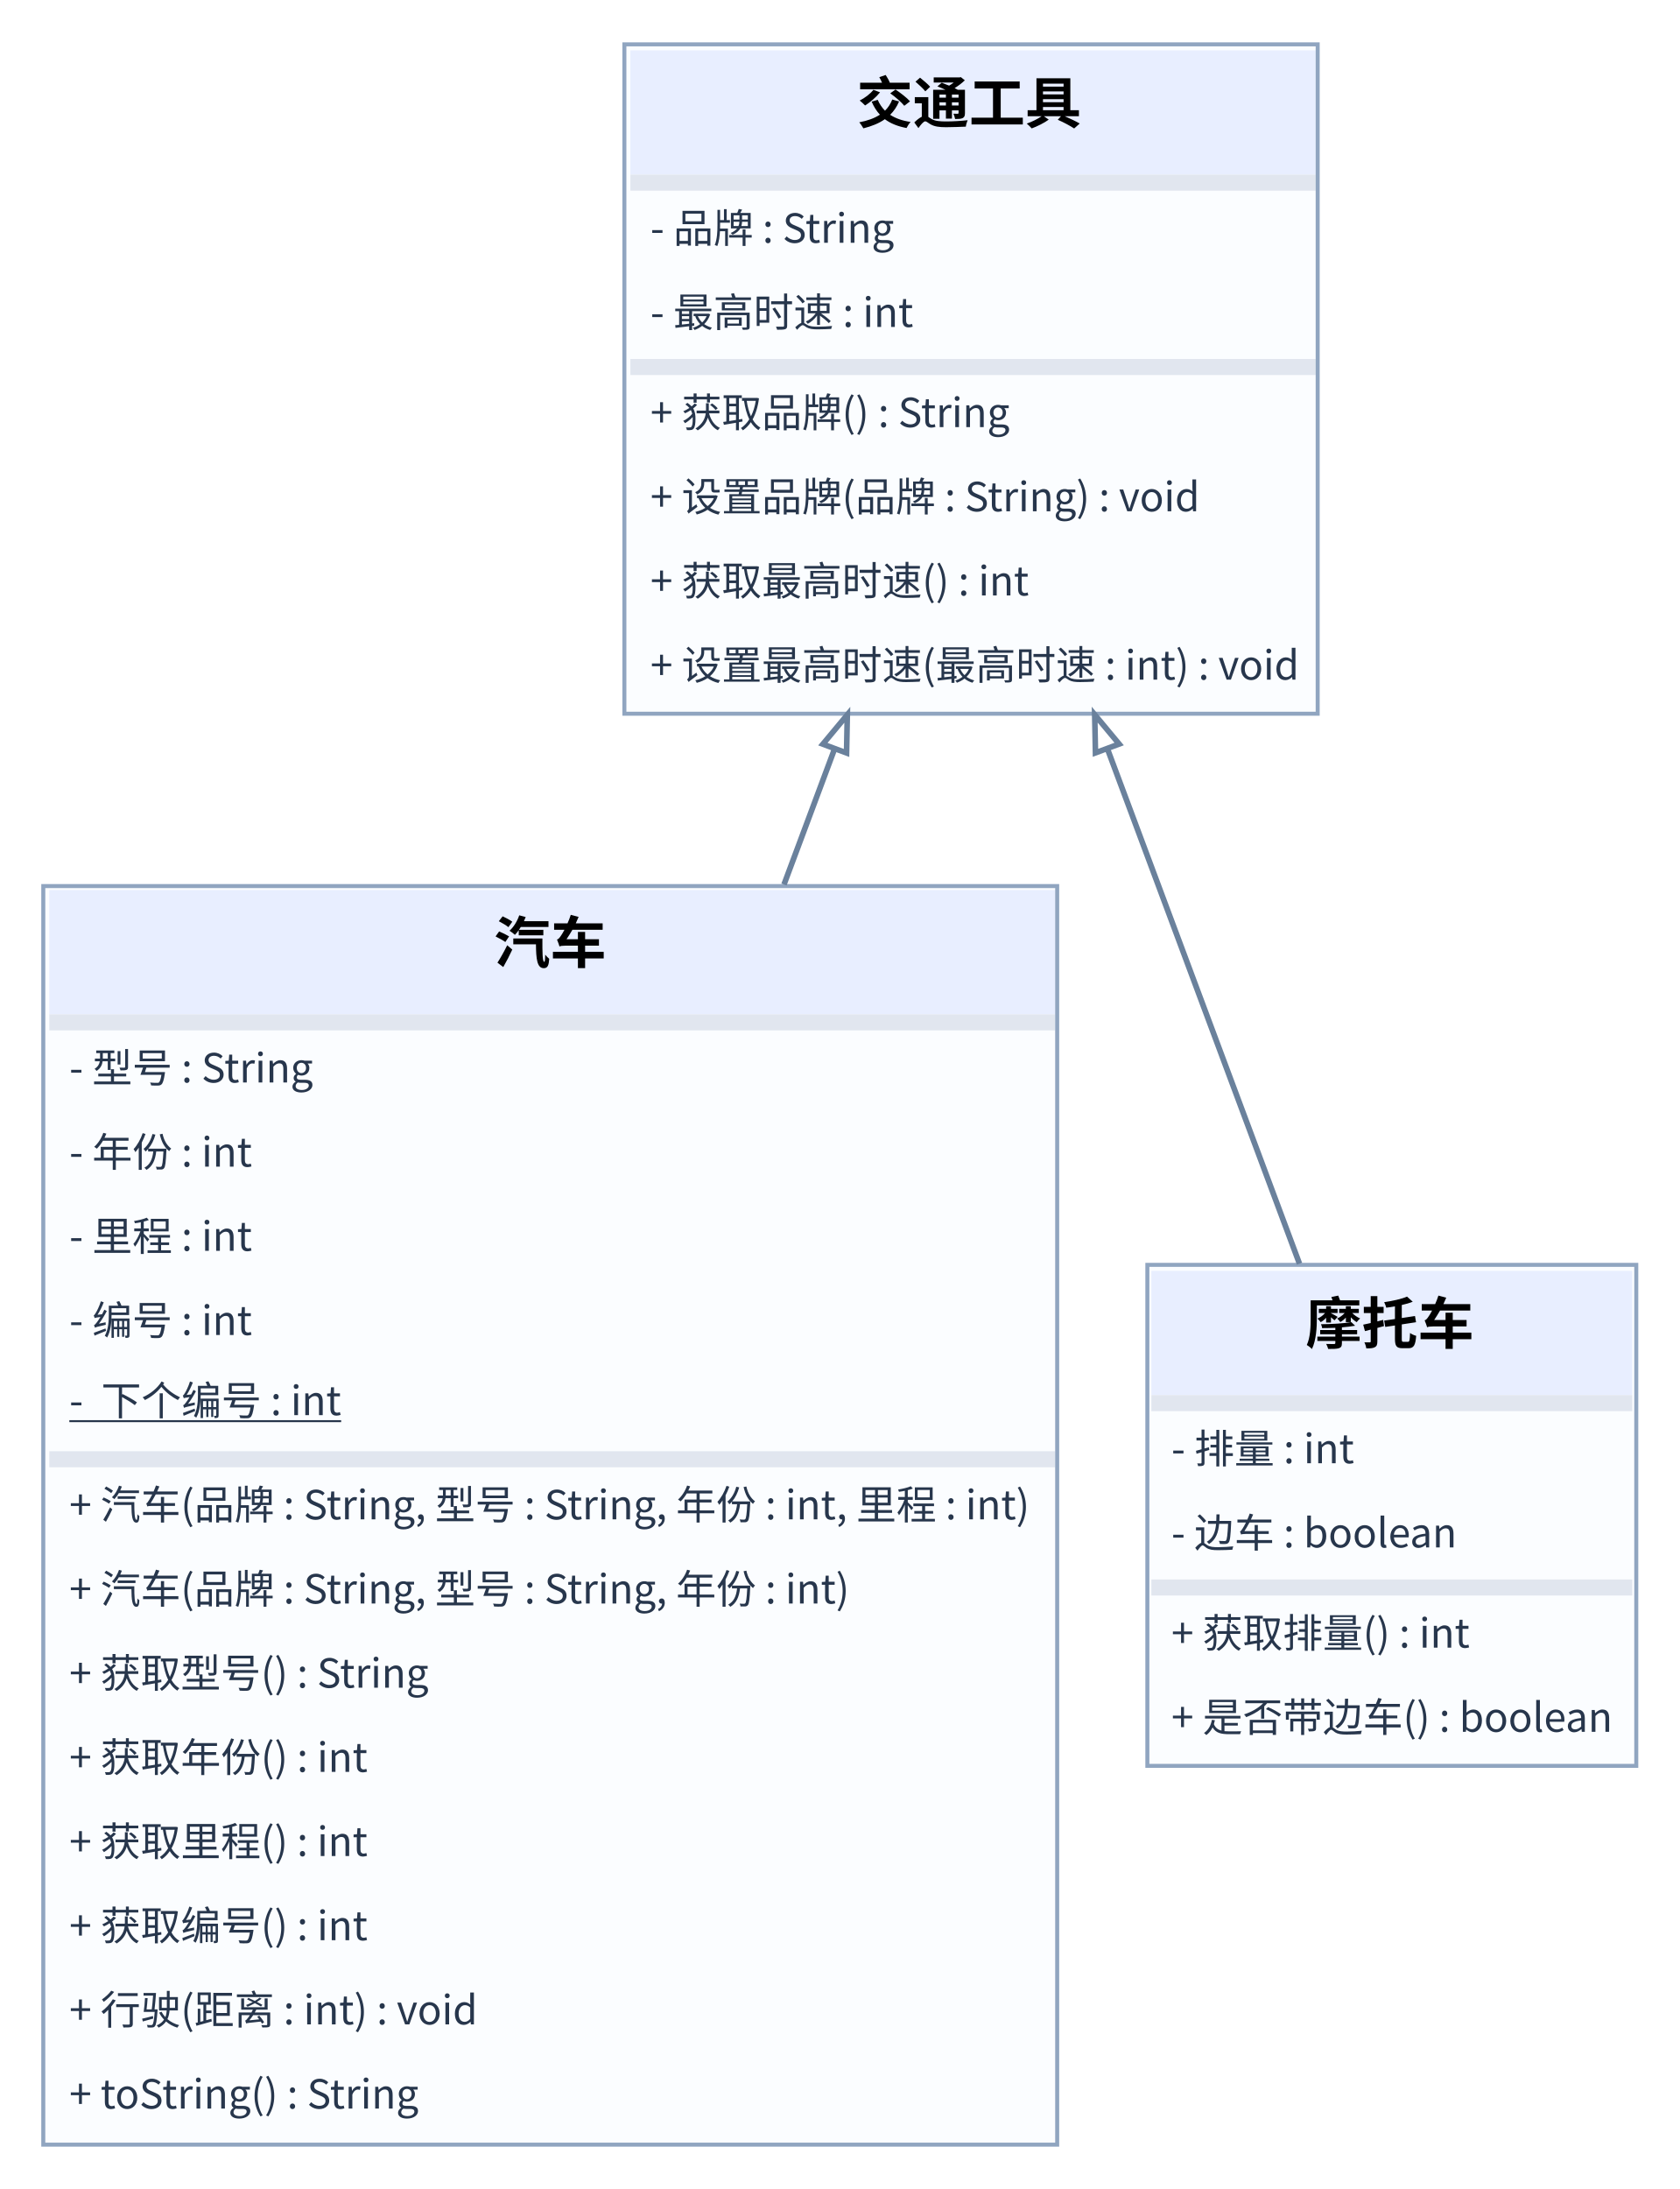
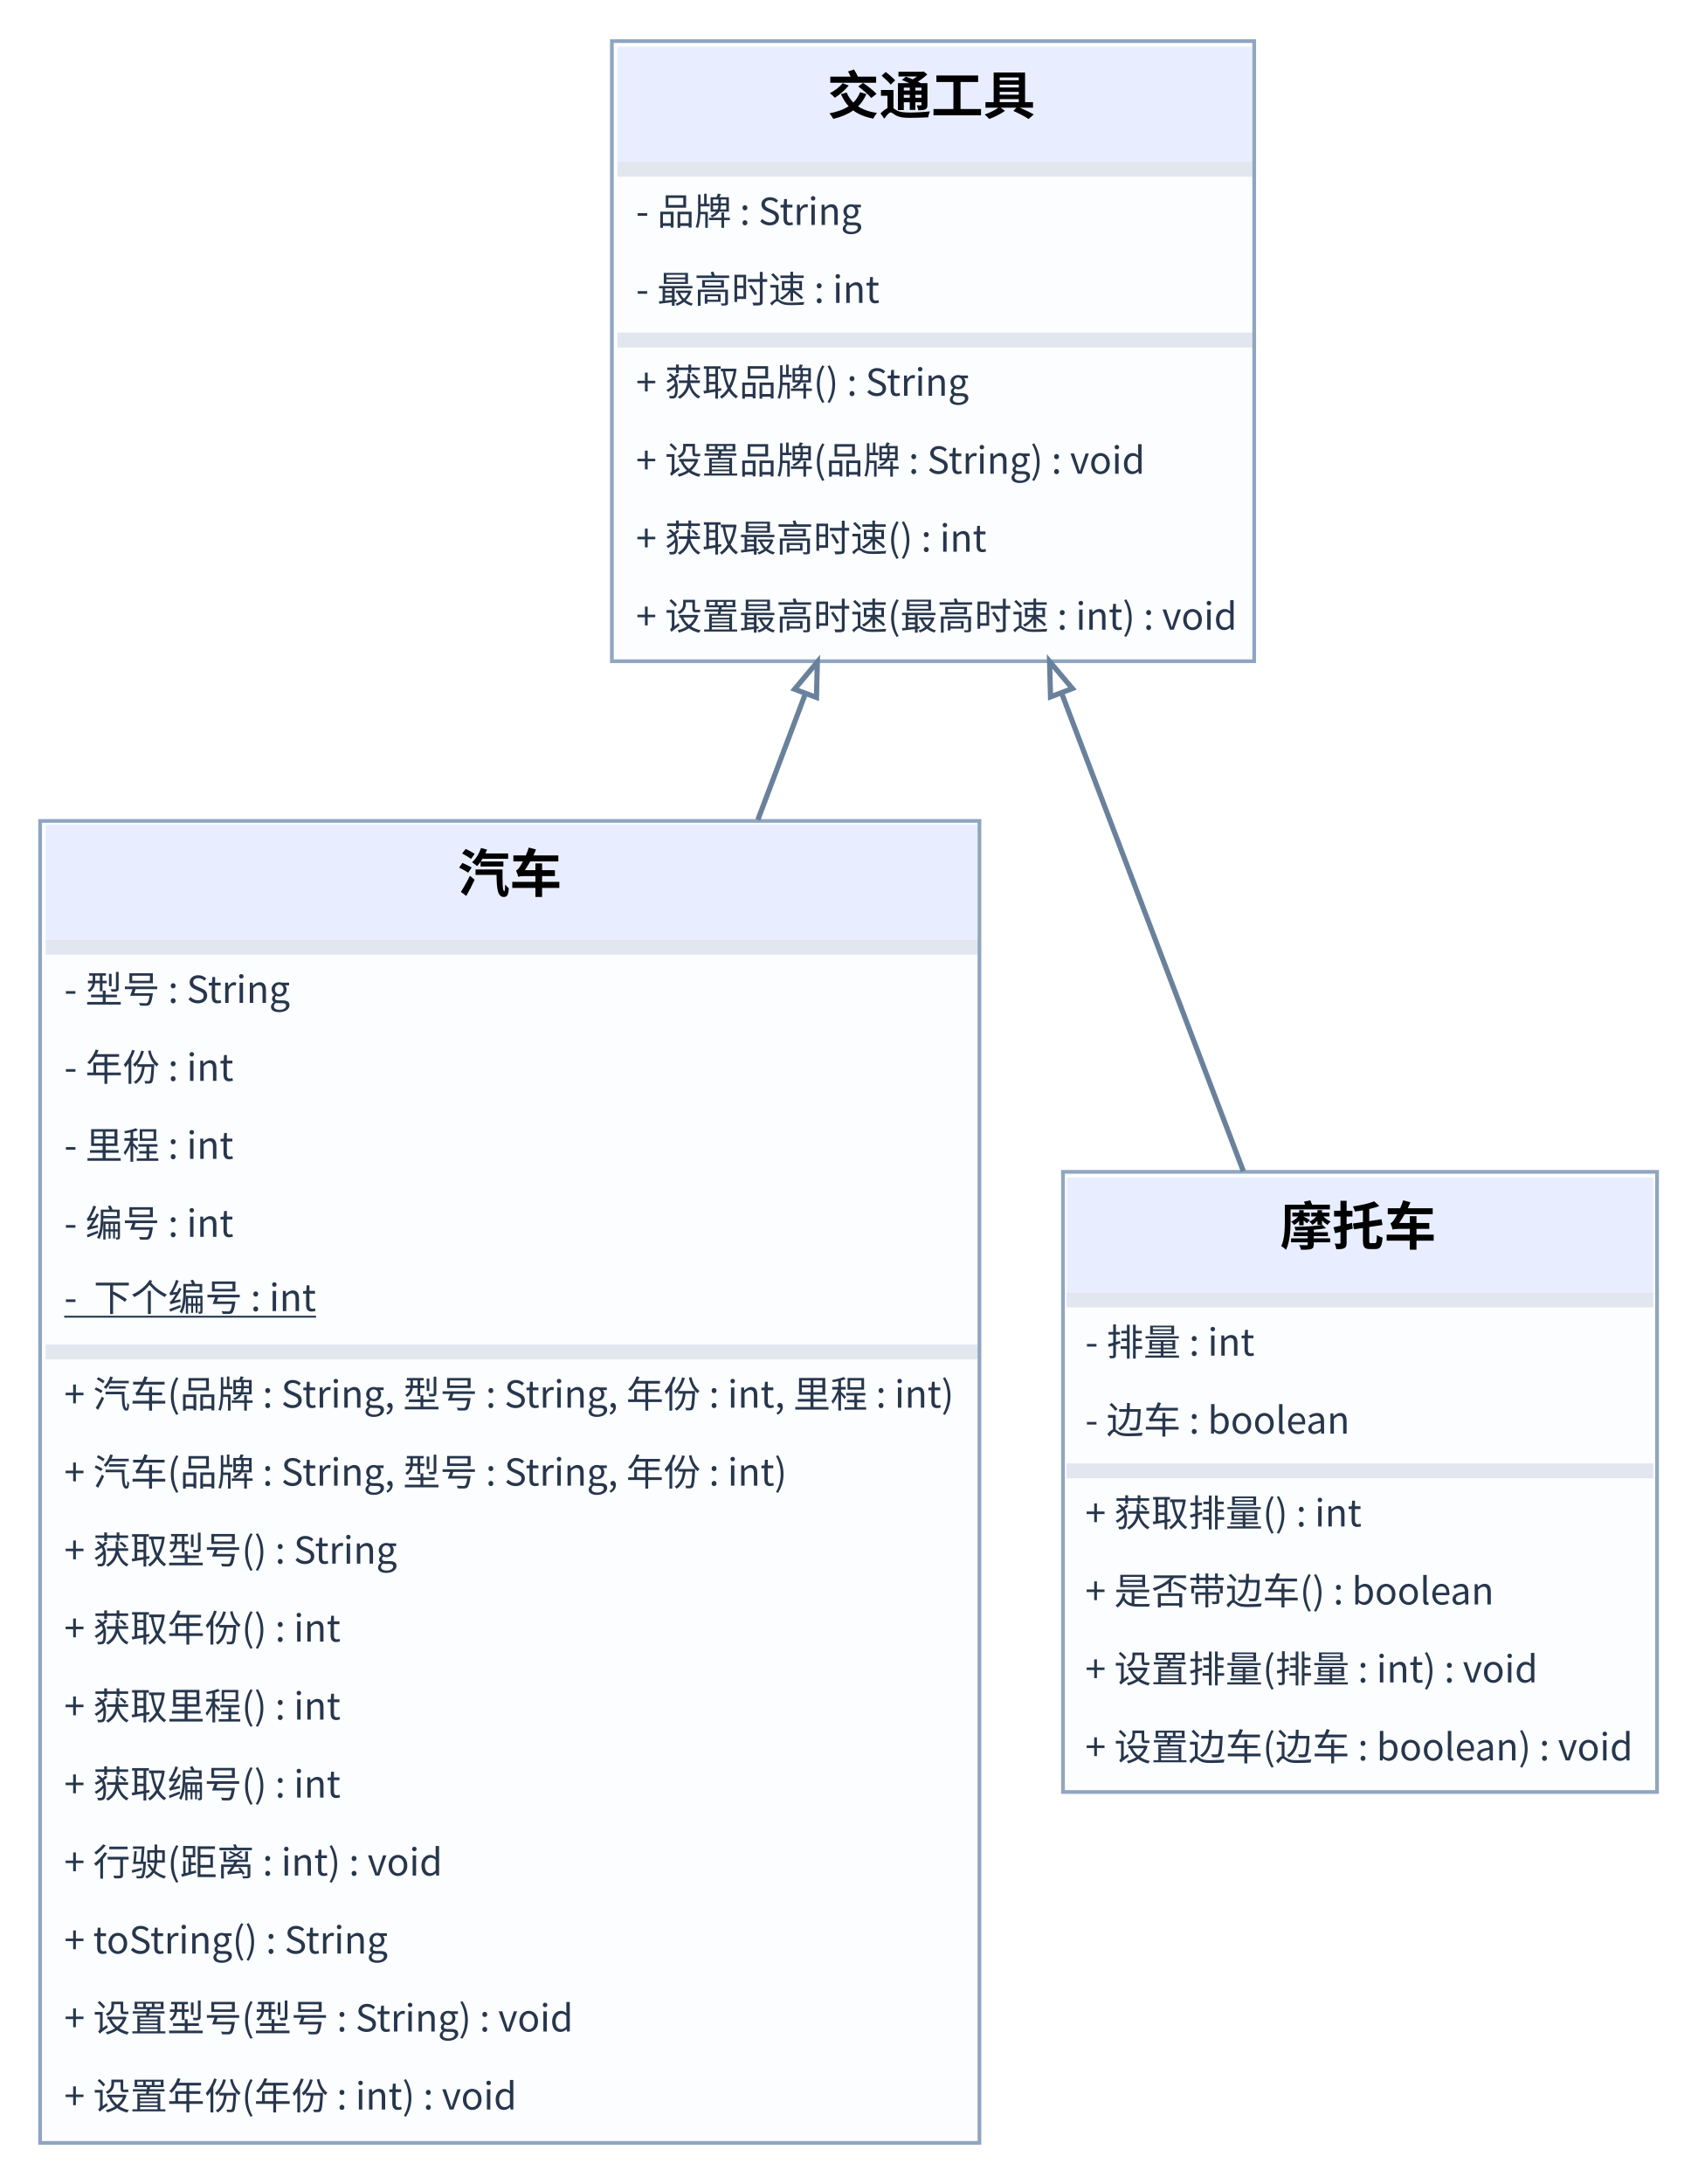
- <svg xmlns="http://www.w3.org/2000/svg" width="419pt" height="546pt" viewBox="0.00 0.00 419.10 545.60">
-   <g id="graph0" class="graph" transform="scale(1 1) rotate(0) translate(10.8 534.8)">
+ <svg xmlns="http://www.w3.org/2000/svg" width="457pt" height="588pt" viewBox="0.00 0.00 457.10 587.60">
+   <g id="graph0" class="graph" transform="scale(1 1) rotate(0) translate(10.8 576.8)">
    <g id="node1" class="node">
-       <polygon fill="#fbfdff" stroke="transparent" points="145,-357 145,-524 318,-524 318,-357 145,-357" />
-       <polygon fill="#e8eeff" stroke="transparent" points="146.5,-491.5 146.5,-522.5 317.5,-522.5 317.5,-491.5 146.5,-491.5" />
-       <text text-anchor="start" x="203" y="-504.3" font-family="Noto Sans CJK SC" font-weight="bold" font-size="14.00">交通工具</text>
-       <polygon fill="#e1e6ef" stroke="transparent" points="146.5,-487.5 146.5,-491.5 317.5,-491.5 317.5,-487.5 146.5,-487.5" />
-       <text text-anchor="start" x="151.5" y="-474.5" font-family="Noto Sans CJK SC" font-size="10.00" fill="#27364c">- 品牌 : String</text>
-       <text text-anchor="start" x="151.5" y="-453.5" font-family="Noto Sans CJK SC" font-size="10.00" fill="#27364c">- 最高时速 : int</text>
-       <polygon fill="#e1e6ef" stroke="transparent" points="146.5,-441.5 146.5,-445.5 317.5,-445.5 317.5,-441.5 146.5,-441.5" />
-       <text text-anchor="start" x="151.5" y="-428.5" font-family="Noto Sans CJK SC" font-size="10.00" fill="#27364c">+ 获取品牌() : String</text>
-       <text text-anchor="start" x="151.5" y="-407.5" font-family="Noto Sans CJK SC" font-size="10.00" fill="#27364c">+ 设置品牌(品牌 : String) : void</text>
-       <text text-anchor="start" x="151.5" y="-386.5" font-family="Noto Sans CJK SC" font-size="10.00" fill="#27364c">+ 获取最高时速() : int</text>
-       <text text-anchor="start" x="151.5" y="-365.5" font-family="Noto Sans CJK SC" font-size="10.00" fill="#27364c">+ 设置最高时速(最高时速 : int) : void</text>
-       <polygon fill="none" stroke="#90a5c0" points="145,-357 145,-524 318,-524 318,-357 145,-357" />
+       <polygon fill="#fbfdff" stroke="transparent" points="154,-399 154,-566 327,-566 327,-399 154,-399" />
+       <polygon fill="#e8eeff" stroke="transparent" points="155.5,-533.5 155.5,-564.5 326.5,-564.5 326.5,-533.5 155.5,-533.5" />
+       <text text-anchor="start" x="212" y="-546.3" font-family="Noto Sans CJK SC" font-weight="bold" font-size="14.00">交通工具</text>
+       <polygon fill="#e1e6ef" stroke="transparent" points="155.5,-529.5 155.5,-533.5 326.5,-533.5 326.5,-529.5 155.5,-529.5" />
+       <text text-anchor="start" x="160.5" y="-516.5" font-family="Noto Sans CJK SC" font-size="10.00" fill="#27364c">- 品牌 : String</text>
+       <text text-anchor="start" x="160.5" y="-495.5" font-family="Noto Sans CJK SC" font-size="10.00" fill="#27364c">- 最高时速 : int</text>
+       <polygon fill="#e1e6ef" stroke="transparent" points="155.5,-483.5 155.5,-487.5 326.5,-487.5 326.5,-483.5 155.5,-483.5" />
+       <text text-anchor="start" x="160.5" y="-470.5" font-family="Noto Sans CJK SC" font-size="10.00" fill="#27364c">+ 获取品牌() : String</text>
+       <text text-anchor="start" x="160.5" y="-449.5" font-family="Noto Sans CJK SC" font-size="10.00" fill="#27364c">+ 设置品牌(品牌 : String) : void</text>
+       <text text-anchor="start" x="160.5" y="-428.5" font-family="Noto Sans CJK SC" font-size="10.00" fill="#27364c">+ 获取最高时速() : int</text>
+       <text text-anchor="start" x="160.5" y="-407.5" font-family="Noto Sans CJK SC" font-size="10.00" fill="#27364c">+ 设置最高时速(最高时速 : int) : void</text>
+       <polygon fill="none" stroke="#90a5c0" points="154,-399 154,-566 327,-566 327,-399 154,-399" />
    </g>
    <g id="node2" class="node">
-       <polygon fill="#fbfdff" stroke="transparent" points="0,0 0,-314 253,-314 253,0 0,0" />
-       <polygon fill="#e8eeff" stroke="transparent" points="1.5,-282 1.5,-313 252.5,-313 252.5,-282 1.5,-282" />
-       <text text-anchor="start" x="112.5" y="-294.8" font-family="Noto Sans CJK SC" font-weight="bold" font-size="14.00">汽车</text>
-       <polygon fill="#e1e6ef" stroke="transparent" points="1.5,-278 1.5,-282 252.5,-282 252.5,-278 1.5,-278" />
-       <text text-anchor="start" x="6.5" y="-265" font-family="Noto Sans CJK SC" font-size="10.00" fill="#27364c">- 型号 : String</text>
-       <text text-anchor="start" x="6.5" y="-244" font-family="Noto Sans CJK SC" font-size="10.00" fill="#27364c">- 年份 : int</text>
-       <text text-anchor="start" x="6.5" y="-223" font-family="Noto Sans CJK SC" font-size="10.00" fill="#27364c">- 里程 : int</text>
-       <text text-anchor="start" x="6.5" y="-202" font-family="Noto Sans CJK SC" font-size="10.00" fill="#27364c">- 编号 : int</text>
-       <text text-anchor="start" x="6.5" y="-182" font-family="Noto Sans CJK SC" text-decoration="underline" font-size="10.00" fill="#27364c">-  下个编号 : int</text>
-       <polygon fill="#e1e6ef" stroke="transparent" points="1.5,-169 1.5,-173 252.5,-173 252.5,-169 1.5,-169" />
-       <text text-anchor="start" x="6.5" y="-156" font-family="Noto Sans CJK SC" font-size="10.00" fill="#27364c">+ 汽车(品牌 : String, 型号 : String, 年份 : int, 里程 : int)</text>
-       <text text-anchor="start" x="6.5" y="-135" font-family="Noto Sans CJK SC" font-size="10.00" fill="#27364c">+ 汽车(品牌 : String, 型号 : String, 年份 : int)</text>
-       <text text-anchor="start" x="6.5" y="-114" font-family="Noto Sans CJK SC" font-size="10.00" fill="#27364c">+ 获取型号() : String</text>
-       <text text-anchor="start" x="6.5" y="-93" font-family="Noto Sans CJK SC" font-size="10.00" fill="#27364c">+ 获取年份() : int</text>
-       <text text-anchor="start" x="6.5" y="-72" font-family="Noto Sans CJK SC" font-size="10.00" fill="#27364c">+ 获取里程() : int</text>
-       <text text-anchor="start" x="6.5" y="-51" font-family="Noto Sans CJK SC" font-size="10.00" fill="#27364c">+ 获取编号() : int</text>
-       <text text-anchor="start" x="6.5" y="-30" font-family="Noto Sans CJK SC" font-size="10.00" fill="#27364c">+ 行驶(距离 : int) : void</text>
-       <text text-anchor="start" x="6.5" y="-9" font-family="Noto Sans CJK SC" font-size="10.00" fill="#27364c">+ toString() : String</text>
-       <polygon fill="none" stroke="#90a5c0" points="0,0 0,-314 253,-314 253,0 0,0" />
+       <polygon fill="#fbfdff" stroke="transparent" points="0,0 0,-356 253,-356 253,0 0,0" />
+       <polygon fill="#e8eeff" stroke="transparent" points="1.5,-324 1.5,-355 252.5,-355 252.5,-324 1.5,-324" />
+       <text text-anchor="start" x="112.5" y="-336.8" font-family="Noto Sans CJK SC" font-weight="bold" font-size="14.00">汽车</text>
+       <polygon fill="#e1e6ef" stroke="transparent" points="1.5,-320 1.5,-324 252.5,-324 252.5,-320 1.5,-320" />
+       <text text-anchor="start" x="6.5" y="-307" font-family="Noto Sans CJK SC" font-size="10.00" fill="#27364c">- 型号 : String</text>
+       <text text-anchor="start" x="6.5" y="-286" font-family="Noto Sans CJK SC" font-size="10.00" fill="#27364c">- 年份 : int</text>
+       <text text-anchor="start" x="6.5" y="-265" font-family="Noto Sans CJK SC" font-size="10.00" fill="#27364c">- 里程 : int</text>
+       <text text-anchor="start" x="6.5" y="-244" font-family="Noto Sans CJK SC" font-size="10.00" fill="#27364c">- 编号 : int</text>
+       <text text-anchor="start" x="6.5" y="-224" font-family="Noto Sans CJK SC" text-decoration="underline" font-size="10.00" fill="#27364c">-  下个编号 : int</text>
+       <polygon fill="#e1e6ef" stroke="transparent" points="1.5,-211 1.5,-215 252.5,-215 252.5,-211 1.5,-211" />
+       <text text-anchor="start" x="6.5" y="-198" font-family="Noto Sans CJK SC" font-size="10.00" fill="#27364c">+ 汽车(品牌 : String, 型号 : String, 年份 : int, 里程 : int)</text>
+       <text text-anchor="start" x="6.5" y="-177" font-family="Noto Sans CJK SC" font-size="10.00" fill="#27364c">+ 汽车(品牌 : String, 型号 : String, 年份 : int)</text>
+       <text text-anchor="start" x="6.5" y="-156" font-family="Noto Sans CJK SC" font-size="10.00" fill="#27364c">+ 获取型号() : String</text>
+       <text text-anchor="start" x="6.5" y="-135" font-family="Noto Sans CJK SC" font-size="10.00" fill="#27364c">+ 获取年份() : int</text>
+       <text text-anchor="start" x="6.5" y="-114" font-family="Noto Sans CJK SC" font-size="10.00" fill="#27364c">+ 获取里程() : int</text>
+       <text text-anchor="start" x="6.5" y="-93" font-family="Noto Sans CJK SC" font-size="10.00" fill="#27364c">+ 获取编号() : int</text>
+       <text text-anchor="start" x="6.5" y="-72" font-family="Noto Sans CJK SC" font-size="10.00" fill="#27364c">+ 行驶(距离 : int) : void</text>
+       <text text-anchor="start" x="6.5" y="-51" font-family="Noto Sans CJK SC" font-size="10.00" fill="#27364c">+ toString() : String</text>
+       <text text-anchor="start" x="6.5" y="-30" font-family="Noto Sans CJK SC" font-size="10.00" fill="#27364c">+ 设置型号(型号 : String) : void</text>
+       <text text-anchor="start" x="6.5" y="-9" font-family="Noto Sans CJK SC" font-size="10.00" fill="#27364c">+ 设置年份(年份 : int) : void</text>
+       <polygon fill="none" stroke="#90a5c0" points="0,0 0,-356 253,-356 253,0 0,0" />
    </g>
    <g id="edge1" class="edge">
-       <path fill="none" stroke="#6a819c" stroke-width="1.4" d="M184.83,-314.39C189.12,-325.87 193.35,-337.22 197.41,-348.11" />
-       <polygon fill="none" stroke="#6a819c" stroke-width="1.4" points="194.53,-349.41 200.63,-356.74 200.44,-347.21 194.53,-349.41" />
+       <path fill="none" stroke="#6a819c" stroke-width="1.4" d="M193.31,-356.28C197.68,-367.88 201.97,-379.27 206.08,-390.16" />
+       <polygon fill="none" stroke="#6a819c" stroke-width="1.4" points="203.21,-391.47 209.33,-398.79 209.1,-389.25 203.21,-391.47" />
    </g>
    <g id="node3" class="node">
-       <polygon fill="#fbfdff" stroke="transparent" points="275.5,-94.5 275.5,-219.5 397.5,-219.5 397.5,-94.5 275.5,-94.5" />
-       <polygon fill="#e8eeff" stroke="transparent" points="276.5,-187 276.5,-218 396.5,-218 396.5,-187 276.5,-187" />
-       <text text-anchor="start" x="315" y="-199.8" font-family="Noto Sans CJK SC" font-weight="bold" font-size="14.00">摩托车</text>
-       <polygon fill="#e1e6ef" stroke="transparent" points="276.5,-183 276.5,-187 396.5,-187 396.5,-183 276.5,-183" />
-       <text text-anchor="start" x="281.5" y="-170" font-family="Noto Sans CJK SC" font-size="10.00" fill="#27364c">- 排量 : int</text>
-       <text text-anchor="start" x="281.5" y="-149" font-family="Noto Sans CJK SC" font-size="10.00" fill="#27364c">- 边车 : boolean</text>
-       <polygon fill="#e1e6ef" stroke="transparent" points="276.5,-137 276.5,-141 396.5,-141 396.5,-137 276.5,-137" />
-       <text text-anchor="start" x="281.5" y="-124" font-family="Noto Sans CJK SC" font-size="10.00" fill="#27364c">+ 获取排量() : int</text>
-       <text text-anchor="start" x="281.5" y="-103" font-family="Noto Sans CJK SC" font-size="10.00" fill="#27364c">+ 是否带边车() : boolean</text>
-       <polygon fill="none" stroke="#90a5c0" points="275.5,-94.5 275.5,-219.5 397.5,-219.5 397.5,-94.5 275.5,-94.5" />
+       <polygon fill="#fbfdff" stroke="transparent" points="275.5,-94.5 275.5,-261.5 435.5,-261.5 435.5,-94.5 275.5,-94.5" />
+       <polygon fill="#e8eeff" stroke="transparent" points="276.5,-229 276.5,-260 434.5,-260 434.5,-229 276.5,-229" />
+       <text text-anchor="start" x="334" y="-241.8" font-family="Noto Sans CJK SC" font-weight="bold" font-size="14.00">摩托车</text>
+       <polygon fill="#e1e6ef" stroke="transparent" points="276.5,-225 276.5,-229 434.5,-229 434.5,-225 276.5,-225" />
+       <text text-anchor="start" x="281.5" y="-212" font-family="Noto Sans CJK SC" font-size="10.00" fill="#27364c">- 排量 : int</text>
+       <text text-anchor="start" x="281.5" y="-191" font-family="Noto Sans CJK SC" font-size="10.00" fill="#27364c">- 边车 : boolean</text>
+       <polygon fill="#e1e6ef" stroke="transparent" points="276.5,-179 276.5,-183 434.5,-183 434.5,-179 276.5,-179" />
+       <text text-anchor="start" x="281.5" y="-166" font-family="Noto Sans CJK SC" font-size="10.00" fill="#27364c">+ 获取排量() : int</text>
+       <text text-anchor="start" x="281.5" y="-145" font-family="Noto Sans CJK SC" font-size="10.00" fill="#27364c">+ 是否带边车() : boolean</text>
+       <text text-anchor="start" x="281.5" y="-124" font-family="Noto Sans CJK SC" font-size="10.00" fill="#27364c">+ 设置排量(排量 : int) : void</text>
+       <text text-anchor="start" x="281.5" y="-103" font-family="Noto Sans CJK SC" font-size="10.00" fill="#27364c">+ 设置边车(边车 : boolean) : void</text>
+       <polygon fill="none" stroke="#90a5c0" points="275.5,-94.5 275.5,-261.5 435.5,-261.5 435.5,-94.5 275.5,-94.5" />
    </g>
    <g id="edge2" class="edge">
-       <path fill="none" stroke="#6a819c" stroke-width="1.4" d="M313.46,-219.78C299.42,-257.4 281.24,-306.16 265.56,-348.18" />
-       <polygon fill="none" stroke="#6a819c" stroke-width="1.4" points="262.55,-347.24 262.36,-356.77 268.46,-349.44 262.55,-347.24" />
+       <path fill="none" stroke="#6a819c" stroke-width="1.4" d="M324.08,-261.66C308.93,-301.51 290.71,-349.42 275.16,-390.32" />
+       <polygon fill="none" stroke="#6a819c" stroke-width="1.4" points="272.14,-389.41 271.89,-398.94 278.03,-391.65 272.14,-389.41" />
    </g>
  </g>
</svg>
